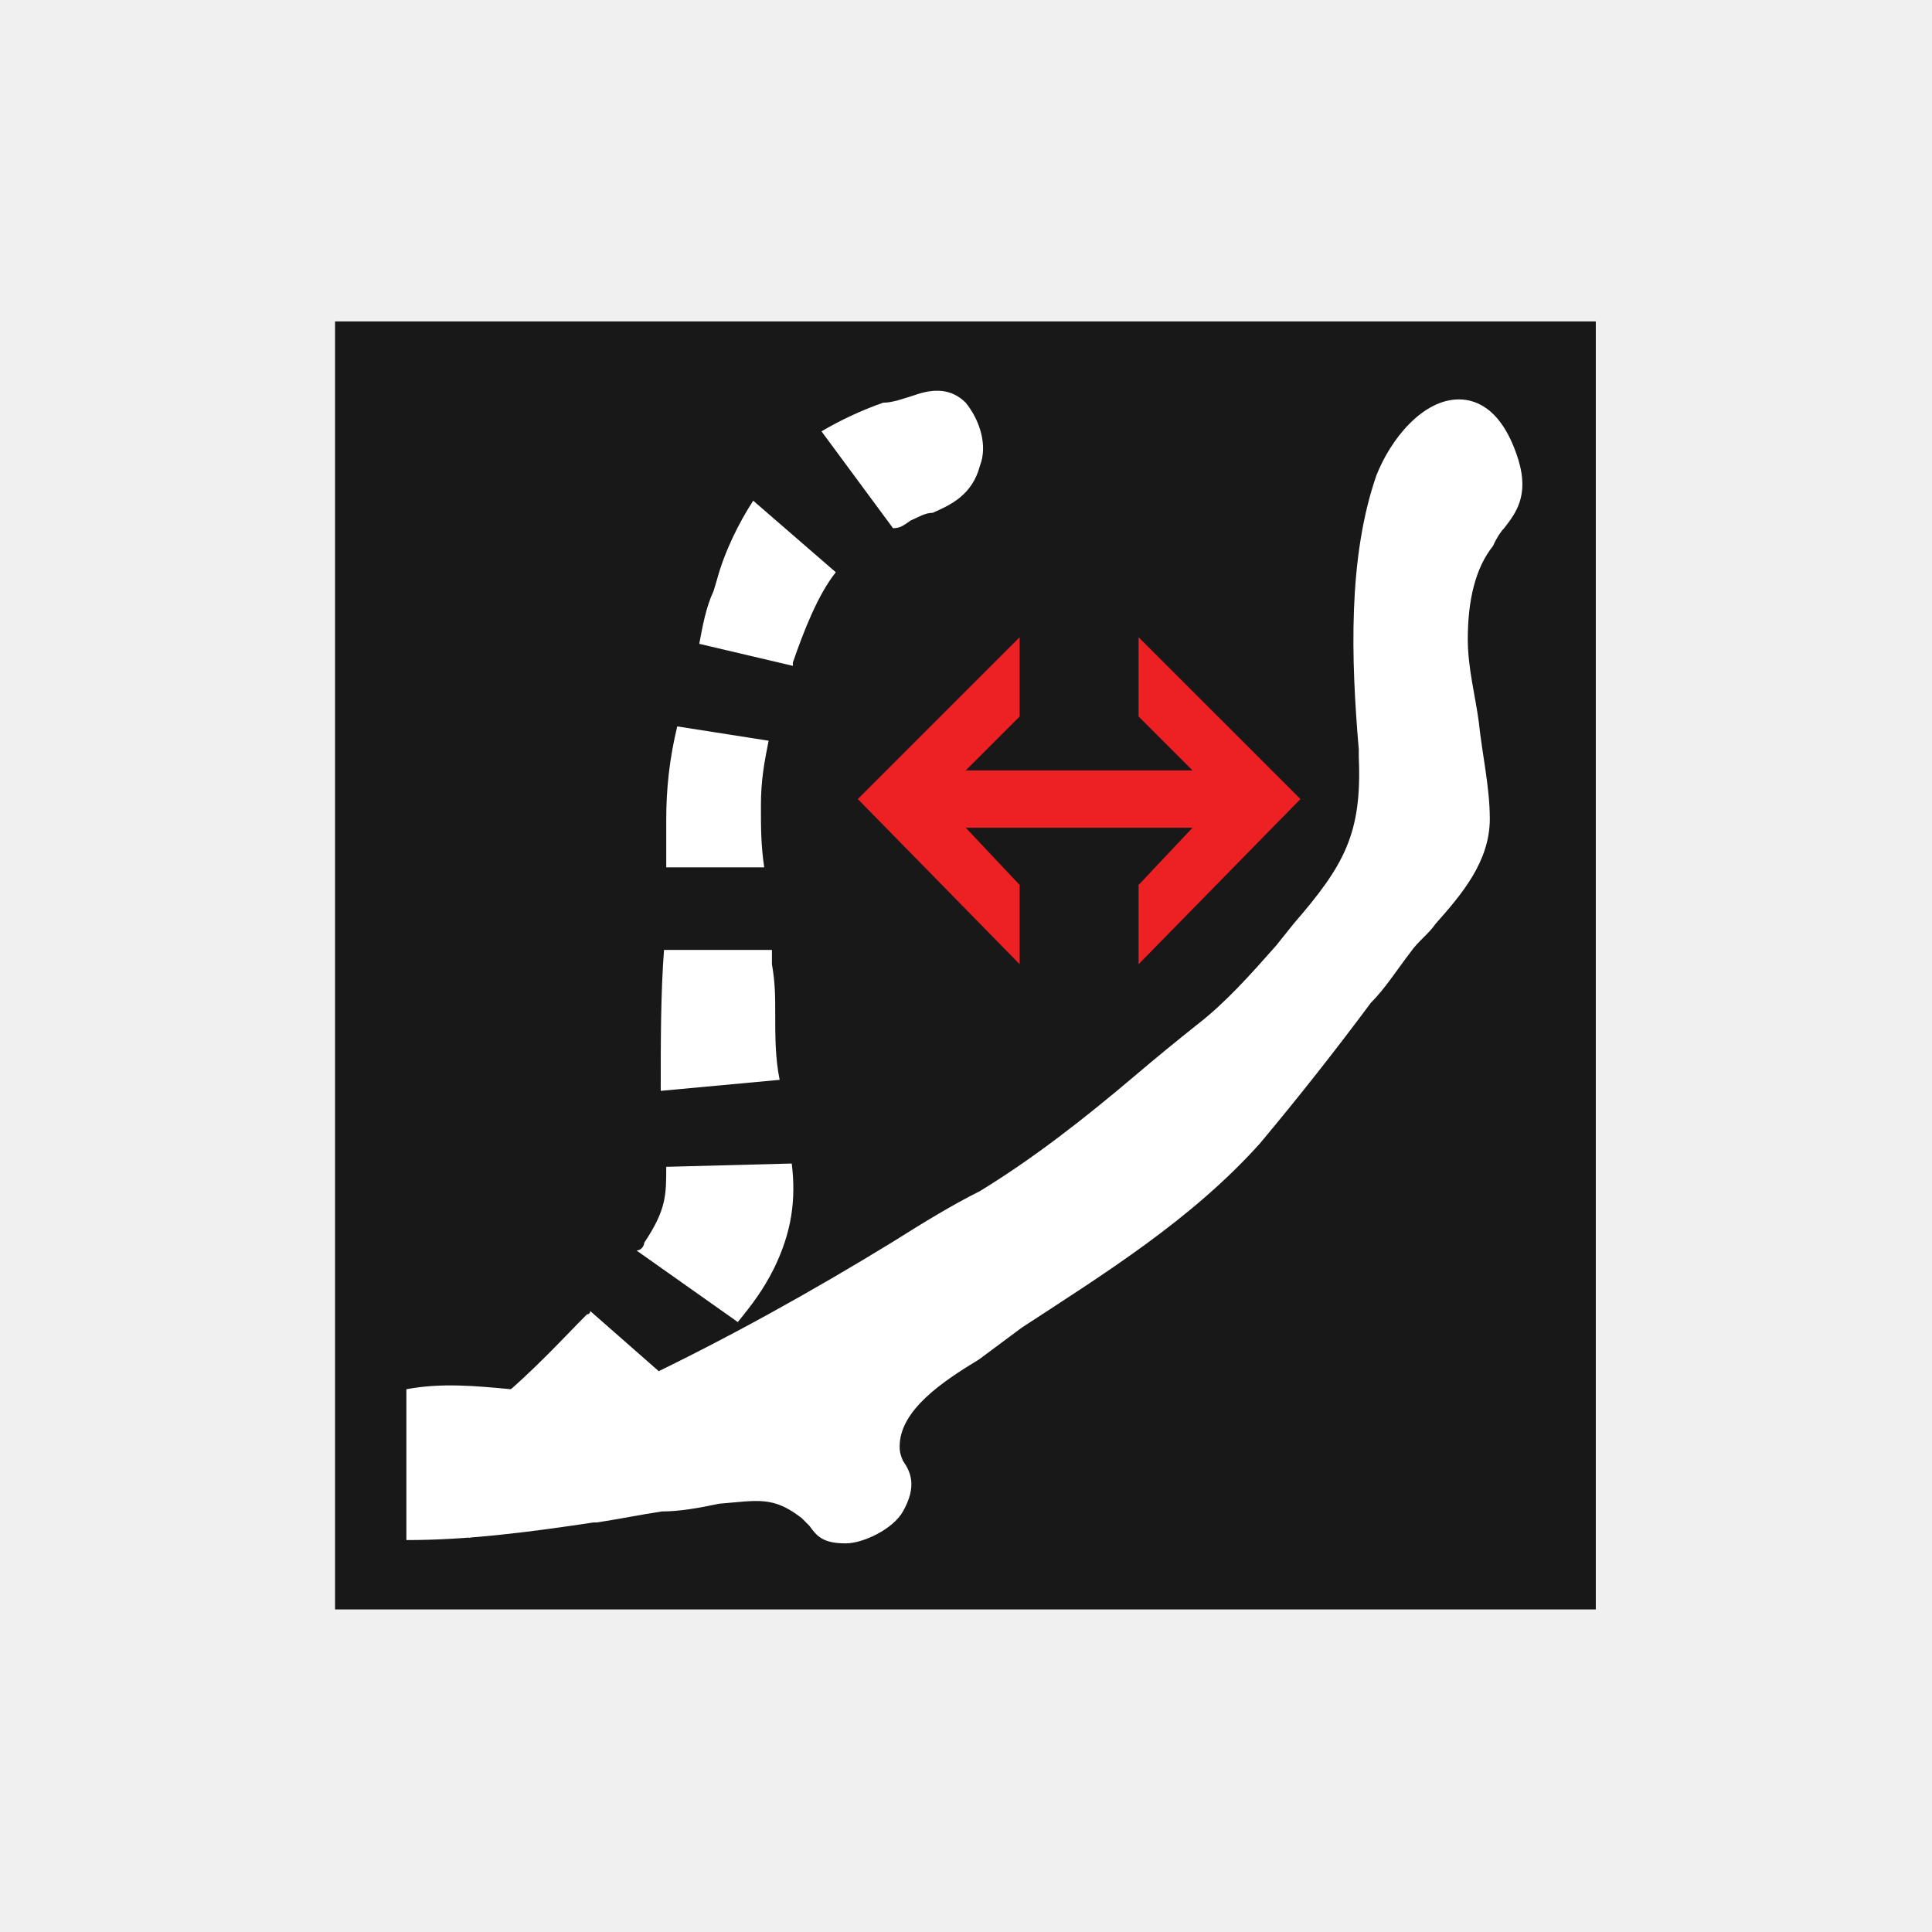
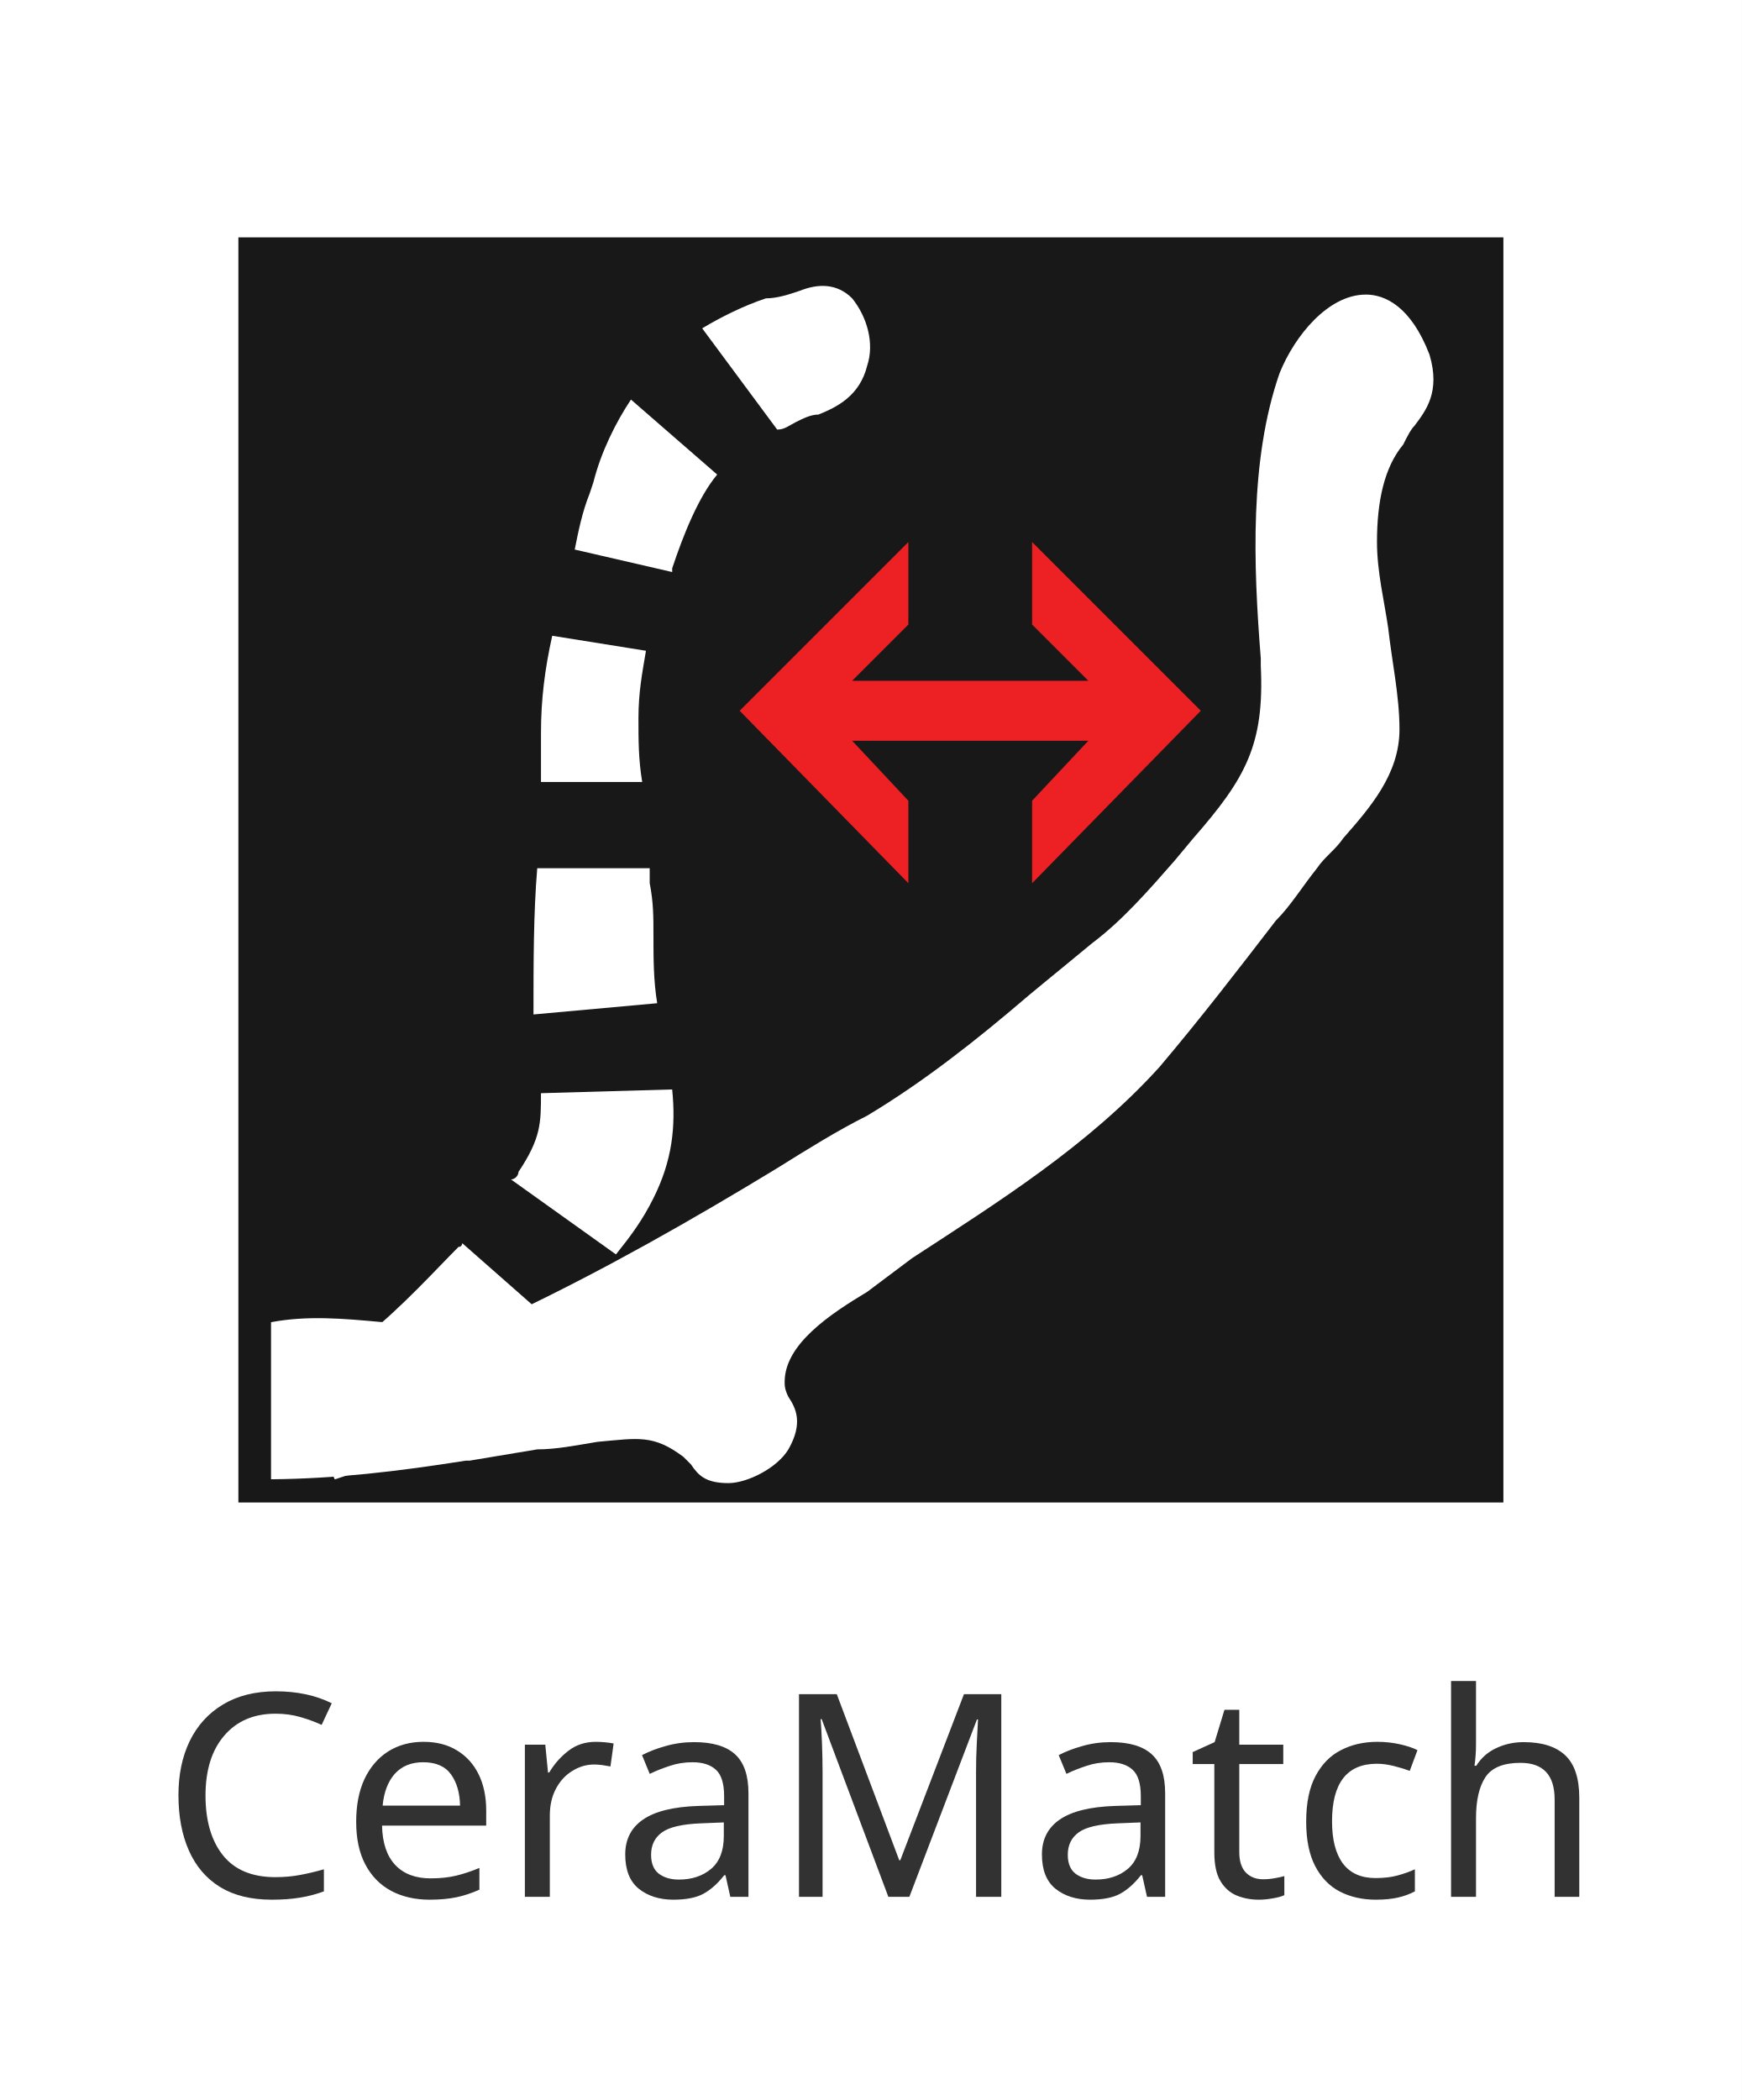
- <svg xmlns="http://www.w3.org/2000/svg" version="1.1" id="Layer_3" x="0px" y="0px" viewBox="0 0 170.1 170.1" style="enable-background:new 0 0 170.1 170.1;" xml:space="preserve">
-   <style type="text/css">
- 	.st0{fill:#181818;}
- 	.st1{fill:#FFFFFF;}
- 	.st2{fill:#ED2024;}
+ <svg xmlns="http://www.w3.org/2000/svg" xmlns:xlink="http://www.w3.org/1999/xlink" width="180" height="217" id="svg2" version="1.1">
+   <defs id="defs4">
+     <style id="style2">.a{fill:#fff;}.b{fill:#c8b671;}.c{fill:#414042;}.d{fill:url(#a);}.e{fill:url(#b);}.f{fill:url(#c);}.g{fill:url(#d);}</style>
+     <radialGradient gradientUnits="userSpaceOnUse" gradientTransform="scale(1.04)" r="14.45" cy="11.59" cx="11.84" id="a">
+       <stop id="stop4" stop-color="#ed1c24" offset="0" />
+       <stop id="stop6" stop-color="#ed1c24" offset="0.28" />
+       <stop id="stop8" stop-opacity="0.93" stop-color="#ed1c24" offset="0.29" />
+       <stop id="stop10" stop-opacity="0.65" stop-color="#ed1c24" offset="0.36" />
+       <stop id="stop12" stop-opacity="0.42" stop-color="#ed1c24" offset="0.43" />
+       <stop id="stop14" stop-opacity="0.24" stop-color="#ed1c24" offset="0.49" />
+       <stop id="stop16" stop-opacity="0.11" stop-color="#ed1c24" offset="0.54" />
+       <stop id="stop18" stop-opacity="0.03" stop-color="#ed1c24" offset="0.59" />
+       <stop id="stop20" stop-opacity="0" stop-color="#ed1c24" offset="0.62" />
+     </radialGradient>
+     <linearGradient gradientTransform="matrix(10.66667,0,0,10.60459,0,0.5593159)" gradientUnits="userSpaceOnUse" y2="-9.52" x2="12" y1="8.41" x1="12" id="b">
+       <stop id="stop23" stop-color="#ed1f24" offset="0" />
+       <stop id="stop25" stop-opacity="0" stop-color="#ed1f24" offset="0.96" />
+     </linearGradient>
+     <linearGradient gradientUnits="userSpaceOnUse" gradientTransform="matrix(0.0055853,1.000034,-1.000034,0.0055853,-0.4163135,-0.01145482)" y2="12.85" x2="12" y1="32.05" x1="12" id="c">
+       <stop id="stop28" stop-opacity="0" stop-color="#ed1f24" offset="0" />
+       <stop id="stop30" stop-color="#ed1c24" offset="1" />
+     </linearGradient>
+     <radialGradient fy="13.95" fx="11.68" gradientTransform="matrix(11.19055,-11.62024,11.76258,11.32764,-170.3137,125.1279)" xlink:href="#a" r="8.86" cy="13.95" cx="11.68" id="d" />
+     <linearGradient y2="24.373" x2="236.518" y1="202.373" x1="236.518" gradientUnits="userSpaceOnUse" id="linearGradient4542">
+       <stop id="stop4538" style="stop-color:#ED1F24" offset="0" />
+       <stop id="stop4540" style="stop-color:#ED1F24;stop-opacity:0" offset="0.893" />
+     </linearGradient>
+     <linearGradient y2="302.579" x2="237.368" y1="373.451" x1="237.039" gradientUnits="userSpaceOnUse" id="SVGID_3_" xlink:href="#SVGID_4_">
+       <stop id="stop70" style="stop-color:#ED1F24;stop-opacity:0" offset="0" />
+       <stop id="stop72" style="stop-color:#ED1C24" offset="1" />
+     </linearGradient>
+     <radialGradient gradientUnits="userSpaceOnUse" r="93.599" cy="265.678" cx="237.653" id="SVGID_4_">
+       <stop id="stop77" style="stop-color:#ED1C24" offset="0" />
+       <stop id="stop79" style="stop-color:#ED1C24" offset="0.275" />
+       <stop id="stop81" style="stop-color:#ED1C24;stop-opacity:0" offset="0.62" />
+     </radialGradient>
+     <radialGradient id="SVGID_4_-8" cx="237.653" cy="265.678" r="93.599" gradientUnits="userSpaceOnUse">
+       <stop offset="0" style="stop-color:#ED1C24" id="stop77-1" />
+       <stop offset="0.275" style="stop-color:#ED1C24" id="stop79-6" />
+       <stop offset="0.62" style="stop-color:#ED1C24;stop-opacity:0" id="stop81-7" />
+     </radialGradient>
+     <radialGradient gradientUnits="userSpaceOnUse" gradientTransform="scale(1.04)" r="14.45" cy="11.59" cx="11.84" id="a-7">
+       <stop id="stop4-2" stop-color="#ed1c24" offset="0" />
+       <stop id="stop6-4" stop-color="#ed1c24" offset="0.28" />
+       <stop id="stop8-0" stop-opacity="0.93" stop-color="#ed1c24" offset="0.29" />
+       <stop id="stop10-1" stop-opacity="0.65" stop-color="#ed1c24" offset="0.36" />
+       <stop id="stop12-4" stop-opacity="0.42" stop-color="#ed1c24" offset="0.43" />
+       <stop id="stop14-8" stop-opacity="0.24" stop-color="#ed1c24" offset="0.49" />
+       <stop id="stop16-5" stop-opacity="0.11" stop-color="#ed1c24" offset="0.54" />
+       <stop id="stop18-8" stop-opacity="0.03" stop-color="#ed1c24" offset="0.59" />
+       <stop id="stop20-8" stop-opacity="0" stop-color="#ed1c24" offset="0.62" />
+     </radialGradient>
+   </defs>
+   <g id="layer1" transform="translate(0,-759.5196)">
+     <rect style="opacity:0.998;fill:#ffffff;fill-opacity:1;stroke:none;stroke-width:4.639;stroke-linecap:butt;stroke-miterlimit:4;stroke-dasharray:none;stroke-dashoffset:0;stroke-opacity:1;paint-order:markers stroke fill" id="rect4621" width="180" height="217" x="0" y="759.52" />
+     <g id="g3992-1" transform="matrix(-1,0,0,1,78.93333,34.53624)" />
+     <text xml:space="preserve" style="font-style:normal;font-variant:normal;font-weight:normal;font-stretch:normal;font-size:13.333px;line-height:3.25;font-family:'Futura Md BT';-inkscape-font-specification:'Futura Md BT';letter-spacing:0px;word-spacing:0px;fill:#323232;fill-opacity:1;stroke:none" x="16.66" y="955.52" id="text4498">
+       <tspan id="tspan4496" x="16.66" y="955.52" style="font-style:normal;font-variant:normal;font-weight:normal;font-stretch:normal;font-size:29.333px;line-height:90.75;font-family:'Futura Md BT';-inkscape-font-specification:'Futura Md BT, Normal';font-variant-ligatures:normal;font-variant-caps:normal;font-variant-numeric:normal;font-feature-settings:normal;text-align:start;writing-mode:lr-tb;text-anchor:start;fill:#323232;fill-opacity:1">CeraMatch</tspan>
+     </text>
+     <g id="g4555">
+       <rect style="fill:#181818;stroke:none;stroke-width:4.085;stroke-miterlimit:10" y="784.047" x="24.635" id="rect4" height="130.729" width="130.729" class="st0" />
+       <path id="path6" d="m 141.141,789.96 c -3.874,0 -7.361,4.262 -8.911,8.136 -3.099,8.911 -2.712,19.759 -1.937,29.445 v 0.775 c 0.387,8.136 -1.55,11.623 -6.974,17.822 l -1.937,2.324 c -2.712,3.099 -5.423,6.199 -8.523,8.524 -2.325,1.937 -4.262,3.487 -6.587,5.424 -5.424,4.649 -10.848,8.911 -16.66,12.398 -3.099,1.55 -6.199,3.487 -9.299,5.424 -8.911,5.424 -17.822,10.461 -26.733,14.722 -4.649,1.937 -9.298,1.549 -14.335,1.162 -3.745,-0.341 -7.49,-0.679 -11.236,0.032 v 16.23 c 6.688,-0.055 13.059,-0.808 20.146,-1.927 h 0.388 c 2.325,-0.387 4.649,-0.775 6.973,-1.163 1.937,0 3.875,-0.387 6.2,-0.775 4.262,-0.387 5.811,-0.775 8.911,1.549 0.387,0.387 0.387,0.387 0.775,0.775 0.775,1.162 1.55,1.937 3.875,1.937 1.937,0 5.036,-1.55 6.199,-3.487 1.55,-2.712 0.775,-4.262 0,-5.424 -0.387,-0.775 -0.388,-1.162 -0.388,-1.549 0,-3.874 4.649,-6.974 8.524,-9.299 l 4.649,-3.487 c 8.911,-5.811 18.209,-11.624 25.57,-19.76 4.262,-5.037 8.136,-10.073 12.01,-15.109 1.55,-1.55 2.712,-3.487 4.261,-5.424 0.775,-1.162 1.937,-1.938 2.712,-3.1 2.712,-3.099 5.812,-6.587 5.812,-11.236 0,-3.487 -0.775,-6.973 -1.163,-10.46 -0.387,-2.712 -1.162,-5.812 -1.162,-8.912 0,-4.262 0.775,-7.749 2.712,-10.073 0.387,-0.775 0.774,-1.549 1.162,-1.936 1.162,-1.55 2.713,-3.487 1.55,-7.361 -1.937,-5.037 -4.649,-6.2 -6.587,-6.2 z" style="fill:#ffffff;stroke-width:3.874" />
+       <polygon transform="matrix(3.874317,0,0,3.874317,28.01109,788.4106)" style="fill:#ed2024" id="polygon8" points="20.3,13.9 20.3,16.1 24.8,11.5 20.3,7 20.3,9.2 21.8,10.7 15.5,10.7 17,9.2 17,7 12.5,11.5 17,16.1 17,13.9 15.5,12.3 21.8,12.3 " class="st2" />
+       <path class="st1" d="m 66.367,840.326 c -0.387,-2.325 -0.387,-4.262 -0.387,-6.586 0,-2.712 0.387,-4.649 0.775,-6.974 l -9.686,-1.55 c -0.775,3.487 -1.162,6.586 -1.162,10.073 0,1.55 0,3.099 0,5.037 z" id="path10" style="fill:#ffffff;stroke-width:3.874" />
+       <path class="st1" d="m 67.529,856.211 c 0,-1.937 0,-3.487 -0.387,-5.424 0,-0.387 0,-1.162 0,-1.55 H 55.519 c -0.387,4.649 -0.387,9.686 -0.387,15.11 l 12.785,-1.162 c -0.387,-2.325 -0.387,-4.649 -0.387,-6.974 z" id="path12" style="fill:#ffffff;stroke-width:3.874" />
+       <path class="st1" d="m 45.833,905.415 c 1.162,-0.775 2.325,-1.937 3.487,-2.712 2.712,-1.937 5.424,-3.874 8.136,-6.199 l -9.686,-8.523 c 0,0 0,0.387 -0.387,0.387 -2.325,2.325 -5.811,6.199 -9.686,9.298 z" id="path14" style="fill:#ffffff;stroke-width:3.874" />
+       <path class="st1" d="m 59.393,816.306 10.073,2.325 v -0.387 c 1.162,-3.487 2.712,-7.361 4.649,-9.686 l -8.911,-7.749 c -1.55,2.325 -3.099,5.424 -3.874,8.524 l -0.387,1.162 c -0.775,1.937 -1.162,3.874 -1.55,5.811 z" id="path16" style="fill:#ffffff;stroke-width:3.874" />
+       <path class="st1" d="m 31.885,902.703 c -0.387,1.162 -0.775,2.325 0,3.874 l 2.712,5.811 2.325,-0.775 c 0.775,-0.387 1.937,-0.387 2.712,-1.162 z" id="path18" style="fill:#ffffff;stroke-width:3.874" />
+       <path class="st1" d="m 88.063,790.348 c -1.55,-1.55 -3.487,-1.55 -5.424,-0.775 -1.162,0.387 -2.325,0.775 -3.487,0.775 -2.325,0.775 -4.649,1.937 -6.586,3.099 l 7.749,10.461 c 0.775,0 1.162,-0.387 1.937,-0.775 0.775,-0.387 1.55,-0.775 2.325,-0.775 1.937,-0.775 4.262,-1.937 5.037,-5.037 0.775,-2.325 0,-5.037 -1.55,-6.974 z" id="path20" style="fill:#ffffff;stroke-width:3.874" />
+       <path class="st1" d="m 55.906,872.483 c 0,3.099 0,4.649 -2.325,8.136 0,0.387 -0.387,0.775 -0.775,0.775 l 10.848,7.749 c 1.55,-1.937 2.712,-3.487 3.874,-5.811 1.937,-3.874 2.325,-7.361 1.937,-11.236 z" id="path22" style="fill:#ffffff;stroke-width:3.874" />
+     </g>
+   </g>
+   <style type="text/css" id="style2-8">
+ 	.st0{fill:#FFFFFF;stroke:#000000;stroke-miterlimit:10;}
+ 	.st1{fill:#414042;}
+ 	.st2{fill:#C8B671;}
+ 	.st3{fill:url(#SVGID_1_);}
+ 	.st4{fill:url(#SVGID_2_);}
+ 	.st5{fill:url(#SVGID_3_);}
+ 	.st6{fill:url(#SVGID_4_);}
+ 	.st7{fill:#FFFFFF;}
</style>
-   <rect id="rect4" x="29.5" y="28.3" class="st0" width="111" height="113.4" />
-   <g id="g4531" transform="matrix(0.9693868,0,0,0.9693868,7.764736,2.884103)">
-     <path id="path6" class="st1" d="M124.5,33.3c-3.3,0-6.2,3.6-7.5,6.9c-2.6,7.5-2.3,16.7-1.6,24.9   v0.7c0.3,6.9-1.3,9.8-5.9,15.1l-1.6,2c-2.3,2.6-4.6,5.2-7.2,7.2c-2,1.6-3.6,2.9-5.6,4.6c-4.6,3.9-9.2,7.5-14.1,10.5   c-2.6,1.3-5.2,2.9-7.9,4.6c-7.5,4.6-15.1,8.8-22.6,12.4c-3.9,1.6-7.9,1.3-12.1,1c-3.2-0.3-6.3-0.6-9.5,0v13.7c5.6,0,11-0.7,17-1.6   h0.3c2-0.3,3.9-0.7,5.9-1c1.6,0,3.3-0.3,5.2-0.7c3.6-0.3,4.9-0.7,7.5,1.3c0.3,0.3,0.3,0.3,0.7,0.7c0.7,1,1.3,1.6,3.3,1.6   c1.6,0,4.3-1.3,5.2-2.9c1.3-2.3,0.7-3.6,0-4.6c-0.3-0.7-0.3-1-0.3-1.3c0-3.3,3.9-5.9,7.2-7.9l3.9-2.9c7.5-4.9,15.4-9.8,21.6-16.7   c3.6-4.3,6.9-8.5,10.1-12.8c1.3-1.3,2.3-2.9,3.6-4.6c0.7-1,1.6-1.6,2.3-2.6c2.3-2.6,4.9-5.6,4.9-9.5c0-2.9-0.7-5.9-1-8.8   c-0.3-2.3-1-4.9-1-7.5c0-3.6,0.7-6.5,2.3-8.5c0.3-0.7,0.7-1.3,1-1.6c1-1.3,2.3-2.9,1.3-6.2C128.5,34.3,126.2,33.3,124.5,33.3z" />
-     <polygon id="polygon8" class="st2" points="95.4,62.1 100.3,67 79.7,67 84.6,62.1 84.6,54.9 69.9,69.6 84.6,84.6 84.6,77.4    79.7,72.2 100.3,72.2 95.4,77.4 95.4,84.6 110.1,69.6 95.4,54.9  " />
-     <path id="path10" class="st1" d="M61.4,75.8c-0.3-2-0.3-3.6-0.3-5.6c0-2.3,0.3-3.9,0.7-5.9   L53.5,63c-0.7,2.9-1,5.6-1,8.5c0,1.3,0,2.6,0,4.3H61.4z" />
-     <path id="path12" class="st1" d="M62.4,89.2c0-1.6,0-2.9-0.3-4.6c0-0.3,0-1,0-1.3h-9.8   c-0.3,3.9-0.3,8.2-0.3,12.8l10.8-1C62.4,93.1,62.4,91.2,62.4,89.2z" />
-     <path id="path14" class="st1" d="M44,130.8c1-0.7,2-1.6,2.9-2.3c2.3-1.6,4.6-3.3,6.9-5.2   l-8.2-7.2c0,0,0,0.3-0.3,0.3c-2,2-4.9,5.2-8.2,7.9L44,130.8z" />
-     <path id="path16" class="st1" d="M55.5,55.5l8.5,2v-0.3c1-2.9,2.3-6.2,3.9-8.2l-7.5-6.5   c-1.3,2-2.6,4.6-3.3,7.2l-0.3,1C56.1,52.2,55.8,53.9,55.5,55.5z" />
-     <path id="path18" class="st1" d="M32.3,128.5c-0.3,1-0.7,2,0,3.3l2.3,4.9l2-0.7   c0.7-0.3,1.6-0.3,2.3-1L32.3,128.5z" />
-     <path id="path20" class="st1" d="M79.7,33.6c-1.3-1.3-2.9-1.3-4.6-0.7c-1,0.3-2,0.7-2.9,0.7   c-2,0.7-3.9,1.6-5.6,2.6l6.5,8.8c0.7,0,1-0.3,1.6-0.7c0.7-0.3,1.3-0.7,2-0.7c1.6-0.7,3.6-1.6,4.3-4.3C81.7,37.5,81,35.2,79.7,33.6z   " />
-     <path id="path22" class="st1" d="M52.5,103c0,2.6,0,3.9-2,6.9c0,0.3-0.3,0.7-0.7,0.7l9.2,6.5   c1.3-1.6,2.3-2.9,3.3-4.9c1.6-3.3,2-6.2,1.6-9.5L52.5,103z" />
-   </g>
+   <style id="style4823" type="text/css">
+ 	.st0{fill:#FFFFFF;stroke:#000000;stroke-miterlimit:10;}
+ 	.st1{fill:#414042;}
+ 	.st2{fill:#0EBBD6;}
+ 	.st3{fill:url(#SVGID_1_);}
+ 	.st4{fill:url(#SVGID_2_);}
+ 	.st5{fill:url(#SVGID_3_);}
+ 	.st6{fill:url(#SVGID_4_);}
+ 	.st7{fill:#FFFFFF;}
+ </style>
+   <style id="style2-2" type="text/css">
+ 	.st0{fill:#FFFFFF;stroke:#000000;stroke-miterlimit:10;}
+ 	.st1{fill:#414042;}
+ 	.st2{fill:#C8B671;}
+ 	.st3{fill:url(#SVGID_1_);}
+ 	.st4{fill:url(#SVGID_2_);}
+ 	.st5{fill:url(#SVGID_3_);}
+ 	.st6{fill:url(#SVGID_4_);}
+ 	.st7{fill:#FFFFFF;}
+ </style>
</svg>
